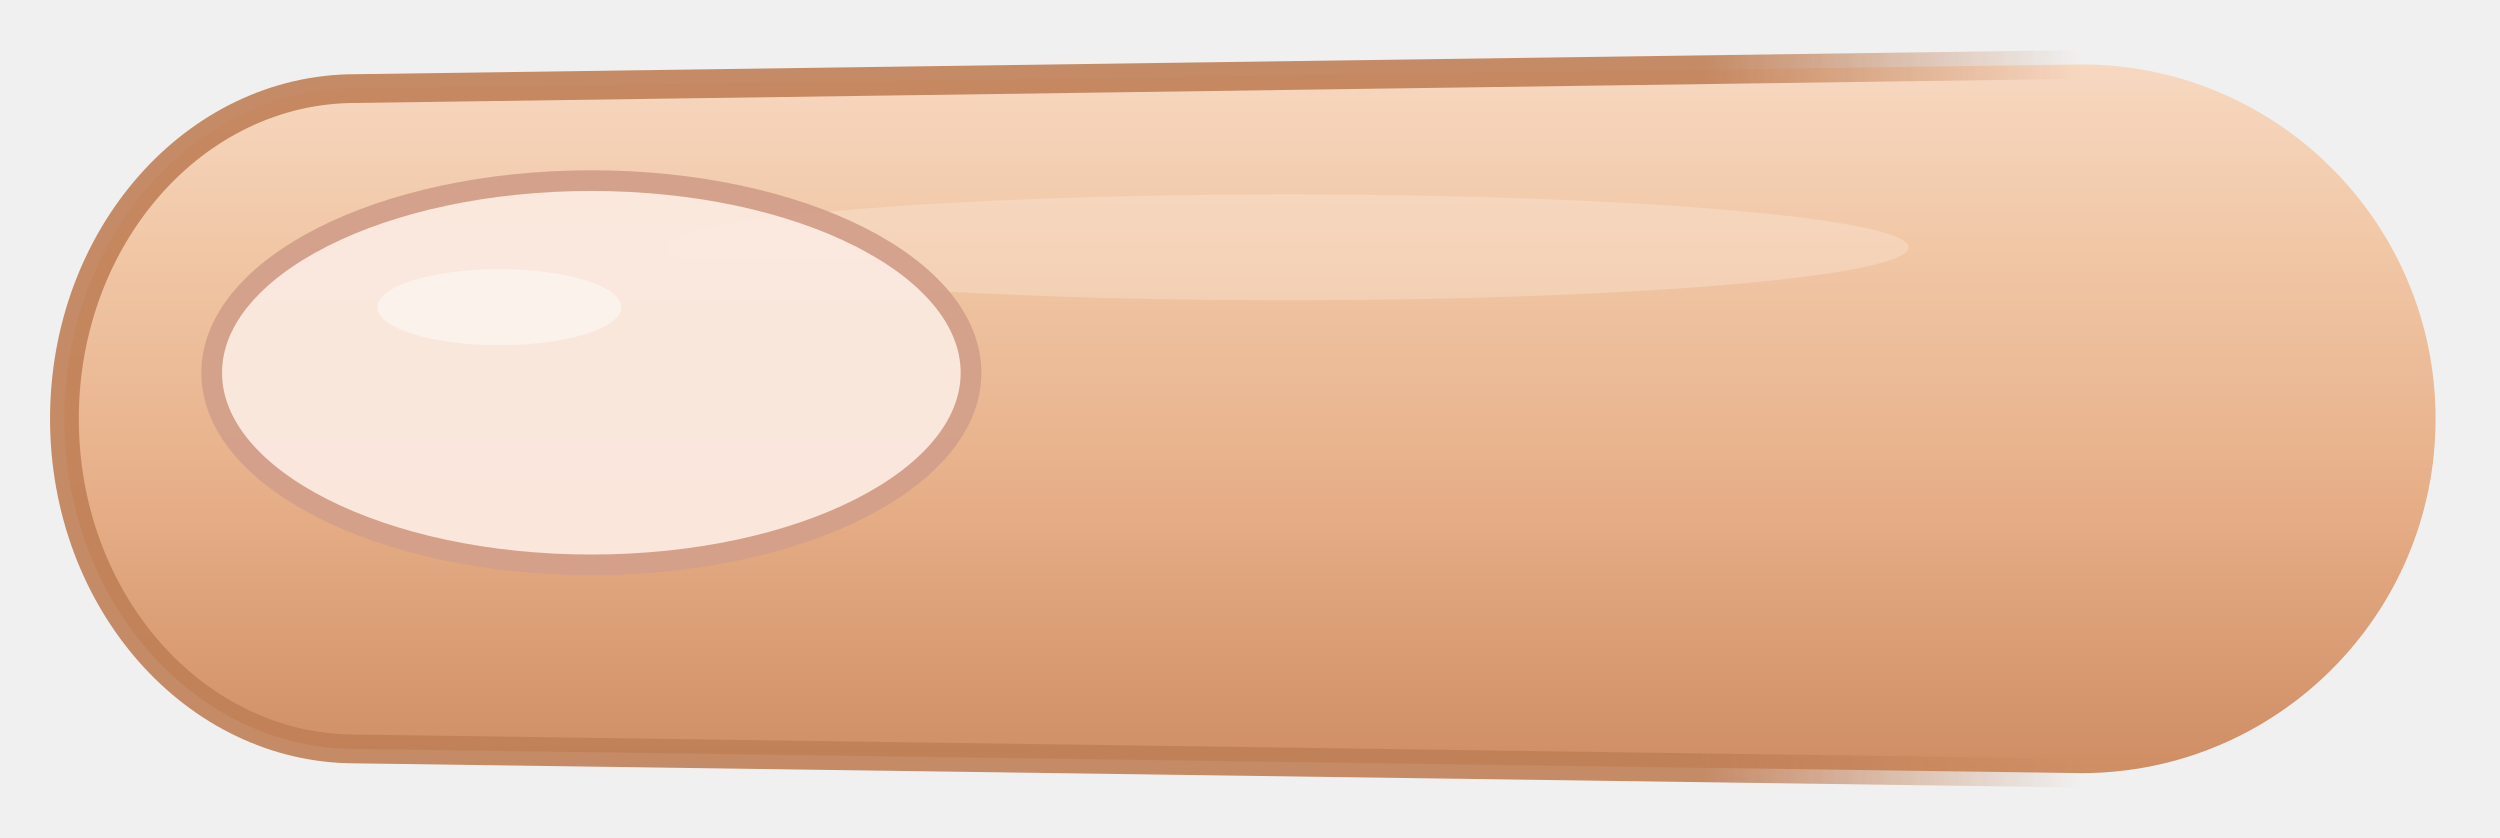
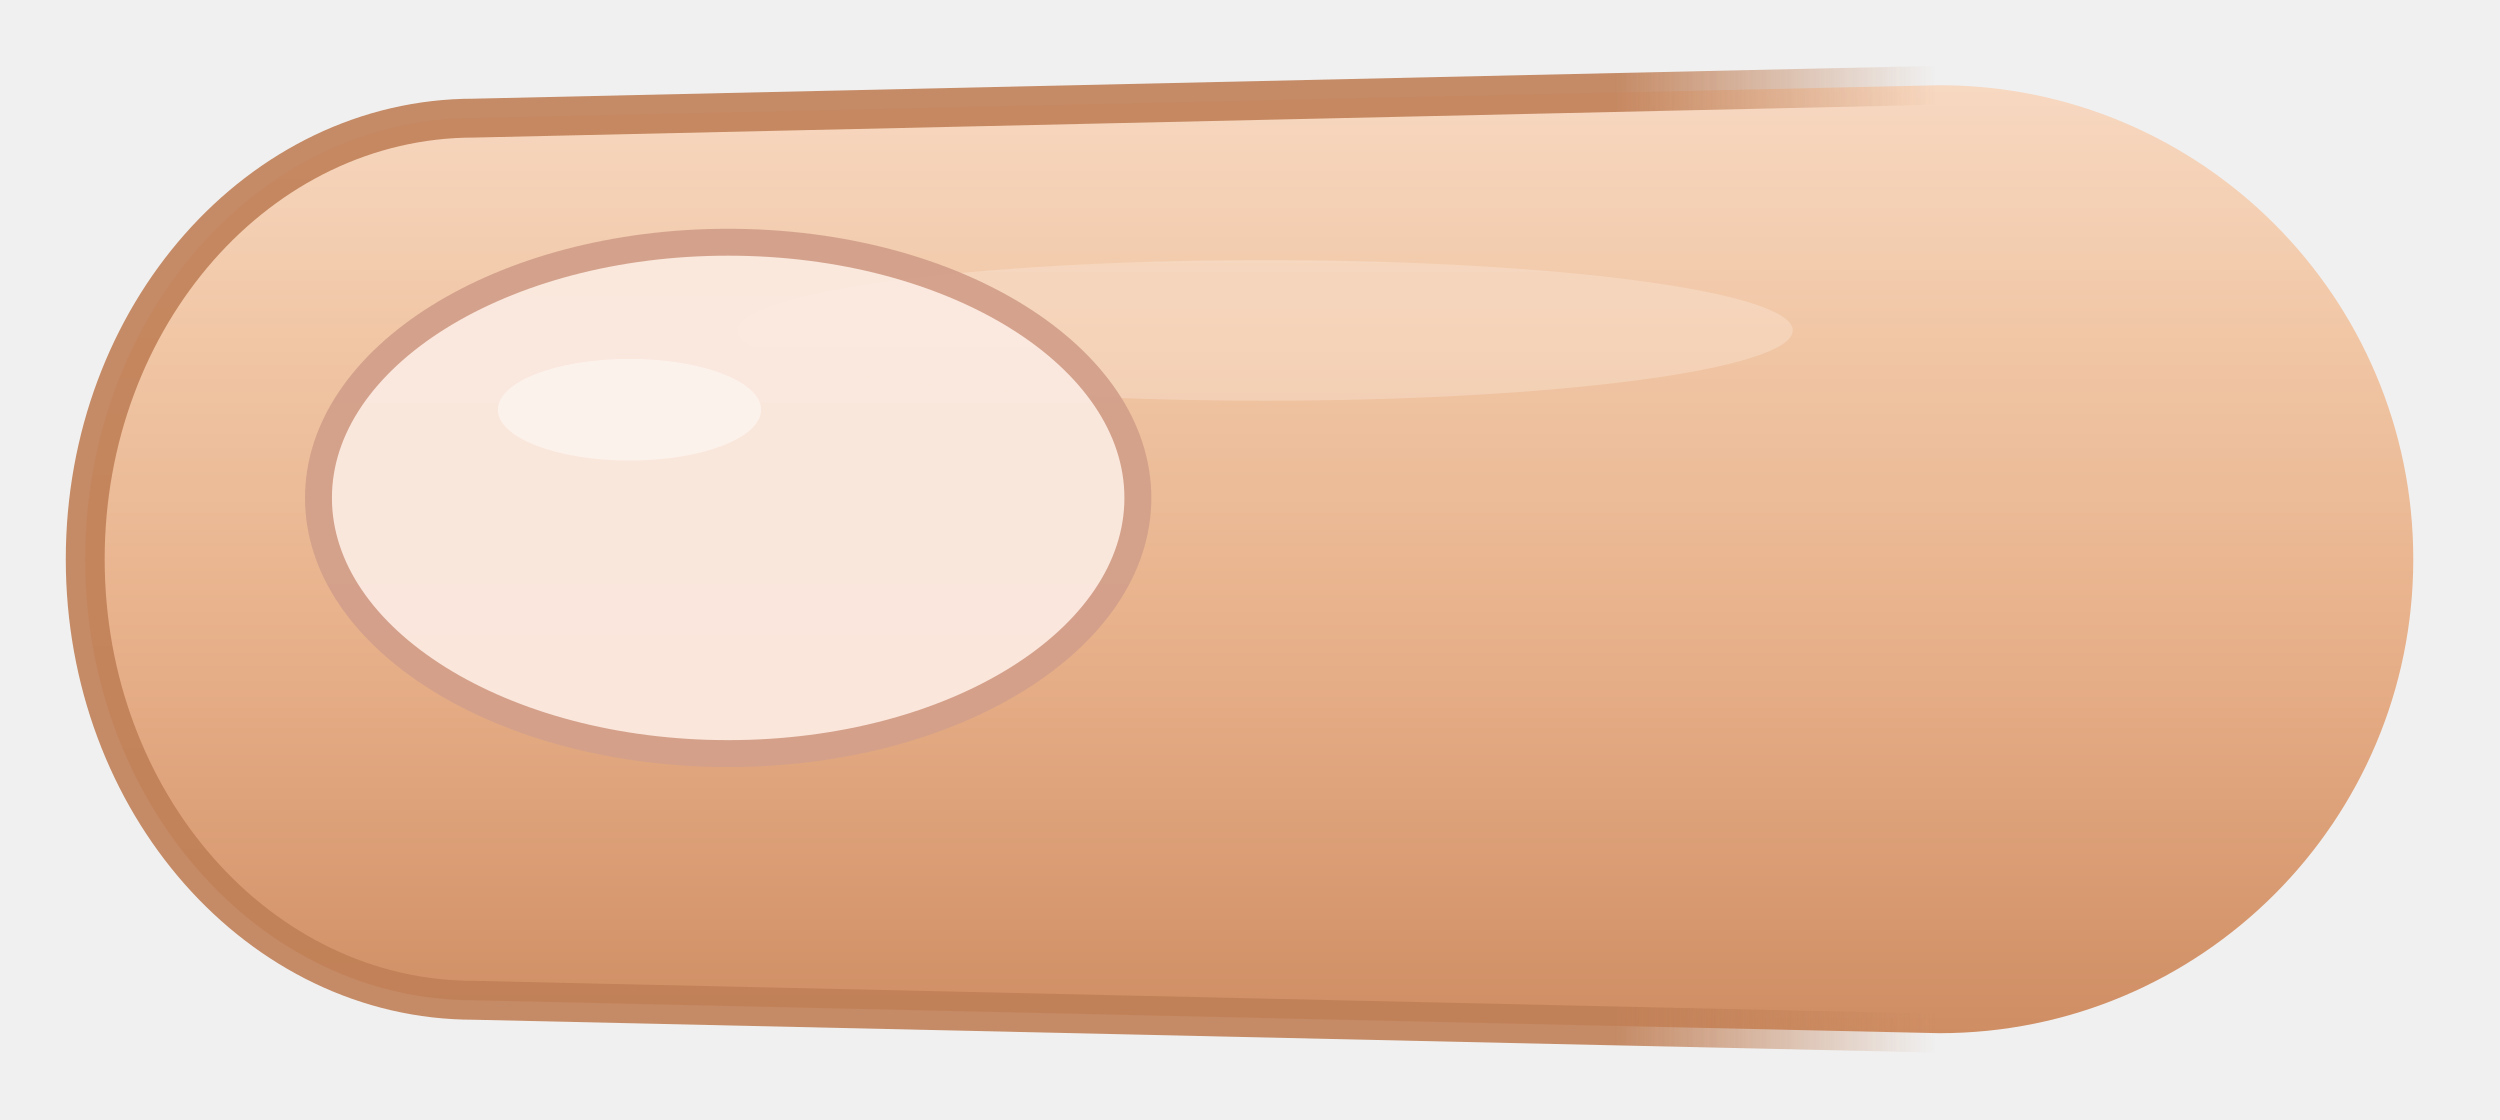
- <svg xmlns="http://www.w3.org/2000/svg" viewBox="-1.809 -0.364 2.173 0.728" fill="none">
+ <svg xmlns="http://www.w3.org/2000/svg" viewBox="-1.297 -0.374 1.672 0.749" fill="none">
  <defs>
    <linearGradient id="skin-ring3" x1="0" y1="0" x2="0" y2="1">
      <stop offset="0%" stop-color="#f7d8c1" />
      <stop offset="26%" stop-color="#f1c7a6" />
      <stop offset="62%" stop-color="#e6ae87" />
      <stop offset="100%" stop-color="#cf8d63" />
    </linearGradient>
-     <linearGradient id="edge-ring3" gradientUnits="userSpaceOnUse" x1="0" y1="0" x2="-0.33" y2="0">
+     <linearGradient id="edge-ring3" gradientUnits="userSpaceOnUse" x1="0" y1="0" x2="-0.216" y2="0">
      <stop offset="0%" stop-color="#c07f56" stop-opacity="0" />
      <stop offset="100%" stop-color="#c07f56" stop-opacity="1" />
    </linearGradient>
    <clipPath id="clip-ring3">
-       <path d="M 0 -0.308 L -1.5 -0.287 A 0.253 0.287 0 0 0 -1.5 0.287 L 0 0.308 A 0.308 0.308 0 0 0 0 -0.308 Z" />
+       <path d="M 0 -0.317 L -0.98 -0.295 A 0.26 0.295 0 0 0 -0.98 0.295 L 0 0.317 A 0.317 0.317 0 0 0 0 -0.317 Z" />
    </clipPath>
  </defs>
  <g class="part" data-part="ring-3" data-facing="left">
-     <path class="skin" d="M 0 -0.308 L -1.5 -0.287 A 0.253 0.287 0 0 0 -1.5 0.287 L 0 0.308 A 0.308 0.308 0 0 0 0 -0.308 Z" />
+     <path class="skin" d="M 0 -0.317 L -0.98 -0.295 A 0.26 0.295 0 0 0 -0.98 0.295 L 0 0.317 A 0.317 0.317 0 0 0 0 -0.317 Z" />
    <g clip-path="url(#clip-ring3)">
-       <ellipse class="shine" cx="-0.69" cy="-0.149" rx="0.54" ry="0.046" />
-       <ellipse class="nail" cx="-1.295" cy="-0.04" rx="0.33" ry="0.167" />
-       <ellipse class="nail-shine" cx="-1.375" cy="-0.097" rx="0.106" ry="0.033" />
+       <ellipse class="shine" cx="-0.451" cy="-0.153" rx="0.353" ry="0.047" />
+       <ellipse class="nail" cx="-0.81" cy="-0.041" rx="0.274" ry="0.171" />
+       <ellipse class="nail-shine" cx="-0.876" cy="-0.1" rx="0.088" ry="0.034" />
    </g>
-     <path class="edge" d="M 0 -0.308 L -1.5 -0.287 A 0.253 0.287 0 0 0 -1.5 0.287 L 0 0.308" />
+     <path class="edge" d="M 0 -0.317 L -0.98 -0.295 A 0.26 0.295 0 0 0 -0.98 0.295 L 0 0.317" />
  </g>
  <style>
    .skin { fill: url(#skin-ring3); }
    .shine { fill: #fff6ee; opacity: 0.26; }
-     .crease { fill: none; stroke: #c4835f; stroke-width: 0.021; stroke-linecap: round; opacity: 0.42; }
-     .edge { fill: none; stroke: url(#edge-ring3); stroke-width: 0.025; stroke-linecap: butt; opacity: 0.9; }
+     .crease { fill: none; stroke: #c4835f; stroke-width: 0.022; stroke-linecap: round; opacity: 0.42; }
+     .edge { fill: none; stroke: url(#edge-ring3); stroke-width: 0.026; stroke-linecap: butt; opacity: 0.9; }
    .nail { fill: #fbe9e0; stroke: #d3a08a; stroke-width: 0.018; opacity: 0.95; }
    .nail-shine { fill: #fff; opacity: 0.45; }
  </style>
</svg>
